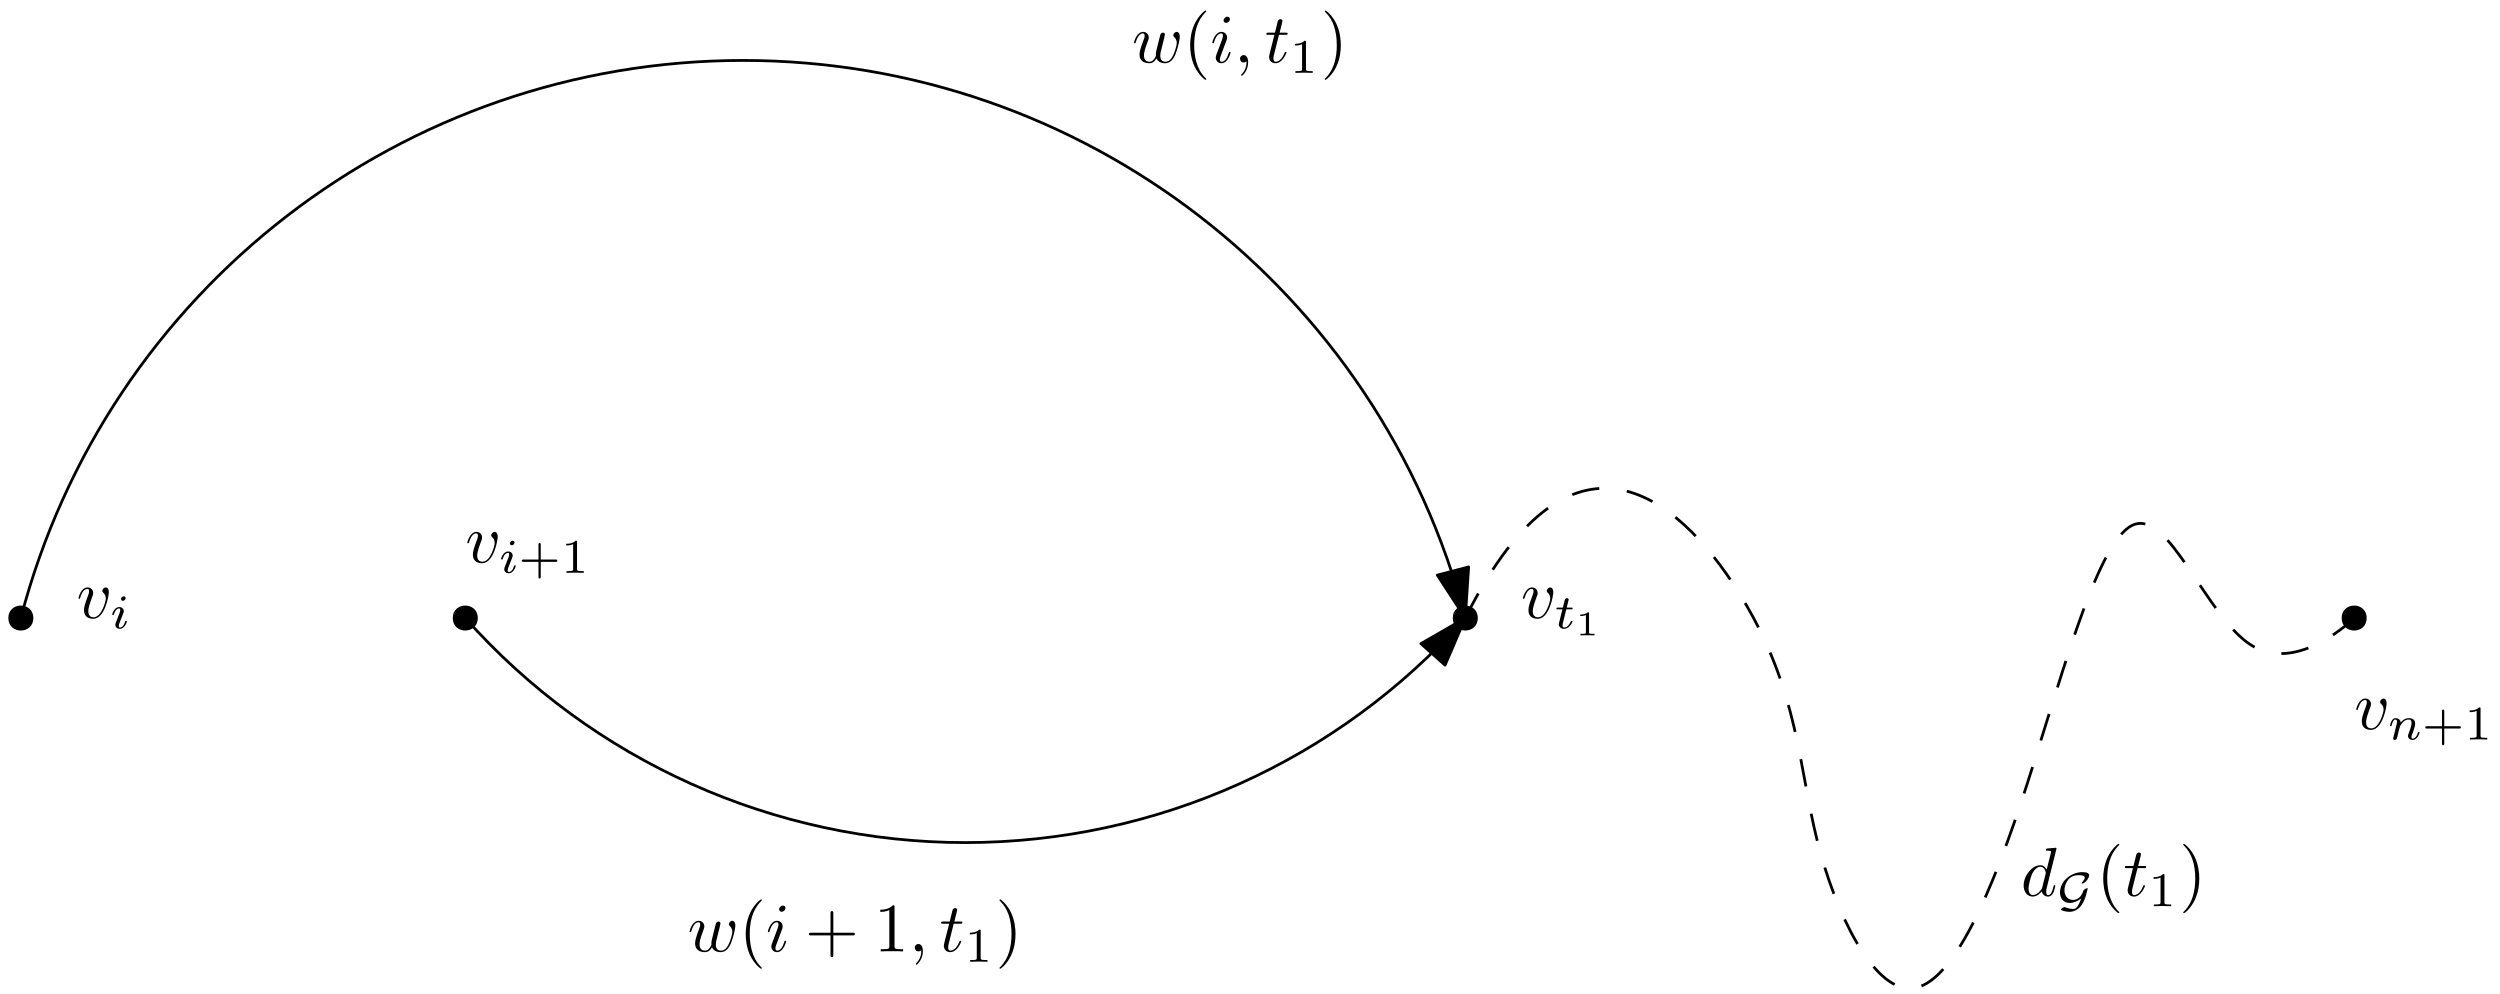
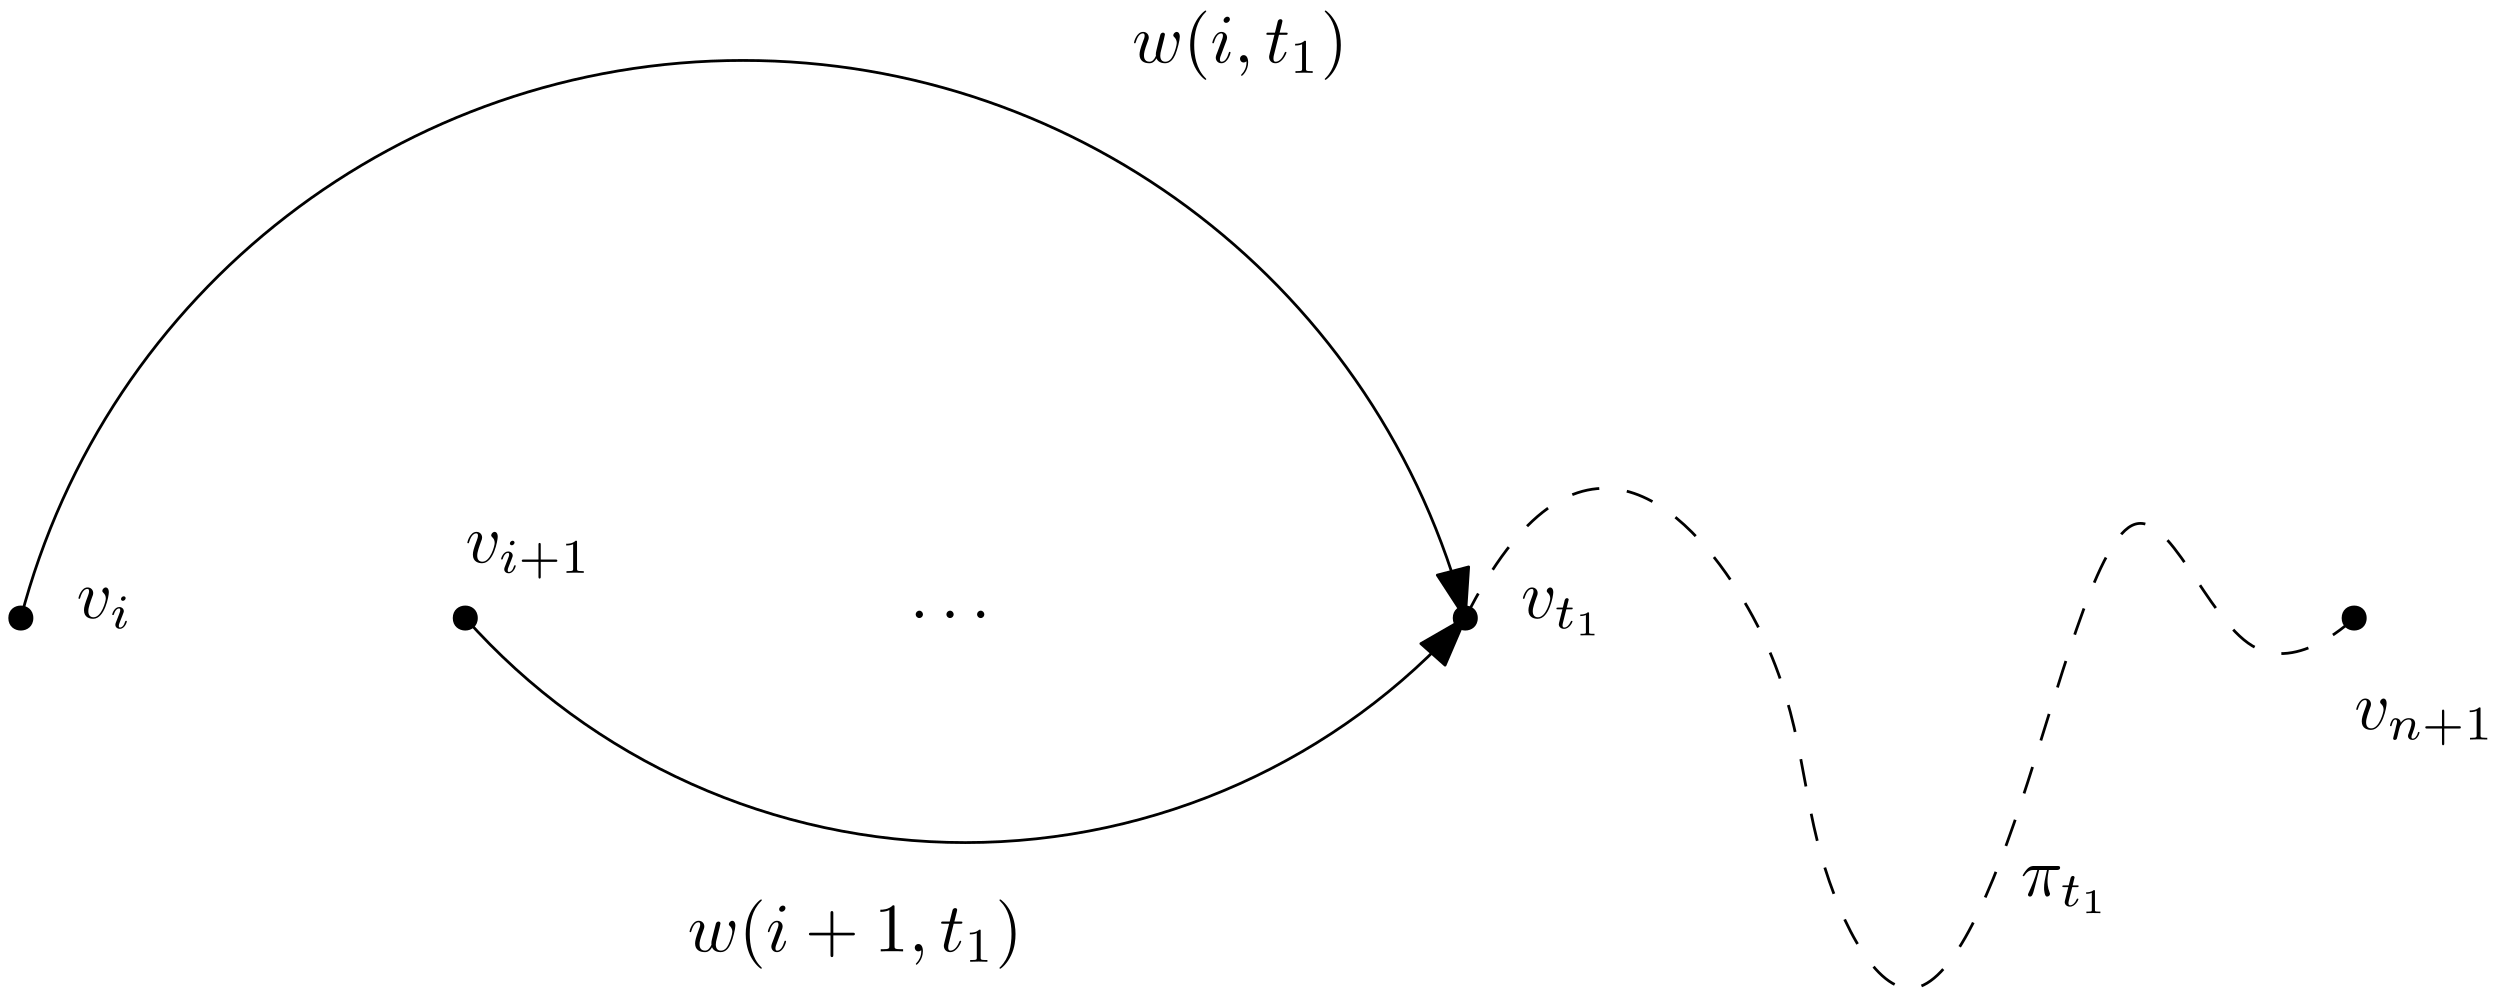
<svg xmlns="http://www.w3.org/2000/svg" xmlns:xlink="http://www.w3.org/1999/xlink" width="360pt" height="143pt" viewBox="0 0 360 143" version="1.1">
  <defs>
    <g>
      <symbol overflow="visible" id="glyph0-0">
        <path style="stroke:none;" d="" />
      </symbol>
      <symbol overflow="visible" id="glyph0-1">
        <path style="stroke:none;" d="M 4.672 -3.703 C 4.672 -4.25 4.406 -4.406 4.234 -4.406 C 3.984 -4.406 3.734 -4.141 3.734 -3.922 C 3.734 -3.797 3.781 -3.734 3.891 -3.625 C 4.109 -3.422 4.234 -3.172 4.234 -2.812 C 4.234 -2.391 3.625 -0.109 2.469 -0.109 C 1.953 -0.109 1.719 -0.453 1.719 -0.984 C 1.719 -1.531 2 -2.266 2.297 -3.094 C 2.375 -3.266 2.422 -3.406 2.422 -3.594 C 2.422 -4.031 2.109 -4.406 1.609 -4.406 C 0.672 -4.406 0.297 -2.953 0.297 -2.875 C 0.297 -2.766 0.391 -2.766 0.406 -2.766 C 0.516 -2.766 0.516 -2.797 0.562 -2.953 C 0.859 -3.953 1.281 -4.188 1.578 -4.188 C 1.656 -4.188 1.828 -4.188 1.828 -3.875 C 1.828 -3.625 1.719 -3.344 1.656 -3.172 C 1.219 -2.016 1.094 -1.562 1.094 -1.125 C 1.094 -0.047 1.969 0.109 2.422 0.109 C 4.094 0.109 4.672 -3.188 4.672 -3.703 Z M 4.672 -3.703 " />
      </symbol>
      <symbol overflow="visible" id="glyph1-0">
        <path style="stroke:none;" d="" />
      </symbol>
      <symbol overflow="visible" id="glyph1-1">
        <path style="stroke:none;" d="M 2.266 -4.359 C 2.266 -4.469 2.172 -4.625 1.984 -4.625 C 1.797 -4.625 1.594 -4.438 1.594 -4.234 C 1.594 -4.125 1.672 -3.969 1.875 -3.969 C 2.062 -3.969 2.266 -4.172 2.266 -4.359 Z M 0.844 -0.812 C 0.812 -0.719 0.781 -0.641 0.781 -0.516 C 0.781 -0.188 1.047 0.062 1.438 0.062 C 2.125 0.062 2.438 -0.891 2.438 -1 C 2.438 -1.094 2.344 -1.094 2.328 -1.094 C 2.234 -1.094 2.219 -1.047 2.188 -0.969 C 2.031 -0.406 1.734 -0.125 1.453 -0.125 C 1.312 -0.125 1.281 -0.219 1.281 -0.375 C 1.281 -0.531 1.328 -0.656 1.391 -0.812 C 1.469 -1 1.547 -1.188 1.609 -1.375 C 1.672 -1.547 1.938 -2.172 1.953 -2.266 C 1.984 -2.328 2 -2.406 2 -2.484 C 2 -2.812 1.719 -3.078 1.344 -3.078 C 0.641 -3.078 0.328 -2.125 0.328 -2 C 0.328 -1.922 0.422 -1.922 0.453 -1.922 C 0.547 -1.922 0.547 -1.953 0.578 -2.031 C 0.75 -2.625 1.062 -2.875 1.312 -2.875 C 1.422 -2.875 1.484 -2.828 1.484 -2.641 C 1.484 -2.469 1.453 -2.375 1.281 -1.938 Z M 0.844 -0.812 " />
      </symbol>
      <symbol overflow="visible" id="glyph1-2">
        <path style="stroke:none;" d="M 1.719 -2.75 L 2.422 -2.75 C 2.562 -2.75 2.641 -2.75 2.641 -2.906 C 2.641 -3 2.562 -3 2.438 -3 L 1.781 -3 L 2.031 -4.031 C 2.047 -4.062 2.062 -4.109 2.062 -4.125 C 2.062 -4.266 1.953 -4.359 1.812 -4.359 C 1.641 -4.359 1.547 -4.234 1.484 -4.062 C 1.438 -3.875 1.531 -4.219 1.219 -3 L 0.516 -3 C 0.391 -3 0.297 -3 0.297 -2.844 C 0.297 -2.75 0.375 -2.75 0.5 -2.75 L 1.156 -2.75 L 0.75 -1.109 C 0.703 -0.938 0.641 -0.688 0.641 -0.594 C 0.641 -0.188 1 0.062 1.391 0.062 C 2.172 0.062 2.609 -0.906 2.609 -1 C 2.609 -1.094 2.516 -1.094 2.5 -1.094 C 2.406 -1.094 2.406 -1.078 2.344 -0.953 C 2.156 -0.516 1.797 -0.125 1.422 -0.125 C 1.266 -0.125 1.172 -0.219 1.172 -0.469 C 1.172 -0.531 1.203 -0.688 1.219 -0.75 Z M 1.719 -2.75 " />
      </symbol>
      <symbol overflow="visible" id="glyph1-3">
        <path style="stroke:none;" d="M 0.844 -0.438 C 0.828 -0.344 0.781 -0.172 0.781 -0.156 C 0.781 0 0.906 0.062 1.016 0.062 C 1.141 0.062 1.25 -0.016 1.297 -0.078 C 1.328 -0.141 1.375 -0.375 1.422 -0.516 C 1.453 -0.641 1.531 -0.969 1.562 -1.141 C 1.609 -1.297 1.656 -1.453 1.688 -1.609 C 1.766 -1.891 1.781 -1.953 1.984 -2.234 C 2.172 -2.516 2.5 -2.875 3.031 -2.875 C 3.422 -2.875 3.438 -2.516 3.438 -2.391 C 3.438 -1.969 3.141 -1.203 3.031 -0.906 C 2.953 -0.703 2.922 -0.641 2.922 -0.531 C 2.922 -0.156 3.219 0.062 3.578 0.062 C 4.281 0.062 4.578 -0.891 4.578 -1 C 4.578 -1.094 4.5 -1.094 4.469 -1.094 C 4.375 -1.094 4.375 -1.047 4.344 -0.969 C 4.188 -0.406 3.875 -0.125 3.609 -0.125 C 3.453 -0.125 3.422 -0.219 3.422 -0.375 C 3.422 -0.531 3.469 -0.625 3.594 -0.938 C 3.672 -1.156 3.953 -1.891 3.953 -2.281 C 3.953 -2.953 3.422 -3.078 3.047 -3.078 C 2.469 -3.078 2.078 -2.719 1.875 -2.438 C 1.828 -2.922 1.422 -3.078 1.125 -3.078 C 0.828 -3.078 0.672 -2.859 0.578 -2.703 C 0.422 -2.438 0.328 -2.047 0.328 -2 C 0.328 -1.922 0.422 -1.922 0.453 -1.922 C 0.547 -1.922 0.547 -1.938 0.594 -2.125 C 0.703 -2.531 0.844 -2.875 1.109 -2.875 C 1.297 -2.875 1.344 -2.719 1.344 -2.531 C 1.344 -2.406 1.281 -2.141 1.219 -1.953 C 1.172 -1.766 1.109 -1.484 1.078 -1.328 Z M 0.844 -0.438 " />
      </symbol>
      <symbol overflow="visible" id="glyph2-0">
        <path style="stroke:none;" d="" />
      </symbol>
      <symbol overflow="visible" id="glyph2-1">
        <path style="stroke:none;" d="M 4.672 -3.703 C 4.672 -4.25 4.406 -4.406 4.234 -4.406 C 3.984 -4.406 3.734 -4.141 3.734 -3.922 C 3.734 -3.797 3.781 -3.734 3.891 -3.625 C 4.109 -3.422 4.234 -3.172 4.234 -2.812 C 4.234 -2.391 3.625 -0.109 2.469 -0.109 C 1.953 -0.109 1.719 -0.453 1.719 -0.984 C 1.719 -1.531 2 -2.266 2.297 -3.094 C 2.375 -3.266 2.422 -3.406 2.422 -3.594 C 2.422 -4.031 2.109 -4.406 1.609 -4.406 C 0.672 -4.406 0.297 -2.953 0.297 -2.875 C 0.297 -2.766 0.391 -2.766 0.406 -2.766 C 0.516 -2.766 0.516 -2.797 0.562 -2.953 C 0.859 -3.953 1.281 -4.188 1.578 -4.188 C 1.656 -4.188 1.828 -4.188 1.828 -3.875 C 1.828 -3.625 1.719 -3.344 1.656 -3.172 C 1.219 -2.016 1.094 -1.562 1.094 -1.125 C 1.094 -0.047 1.969 0.109 2.422 0.109 C 4.094 0.109 4.672 -3.188 4.672 -3.703 Z M 4.672 -3.703 " />
      </symbol>
+       <symbol overflow="visible" id="glyph2-2">
+         <path style="stroke:none;" d="M 2.641 -3.719 L 3.766 -3.719 C 3.438 -2.25 3.344 -1.812 3.344 -1.141 C 3.344 -1 3.344 -0.734 3.422 -0.391 C 3.531 0.047 3.641 0.109 3.781 0.109 C 3.984 0.109 4.203 -0.062 4.203 -0.266 C 4.203 -0.328 4.203 -0.344 4.141 -0.484 C 3.844 -1.203 3.844 -1.859 3.844 -2.141 C 3.844 -2.656 3.922 -3.203 4.031 -3.719 L 5.156 -3.719 C 5.297 -3.719 5.656 -3.719 5.656 -4.062 C 5.656 -4.297 5.438 -4.297 5.25 -4.297 L 1.906 -4.297 C 1.688 -4.297 1.312 -4.297 0.875 -3.828 C 0.531 -3.438 0.266 -2.984 0.266 -2.938 C 0.266 -2.922 0.266 -2.828 0.391 -2.828 C 0.469 -2.828 0.484 -2.875 0.547 -2.953 C 1.031 -3.719 1.609 -3.719 1.812 -3.719 L 2.375 -3.719 C 2.062 -2.516 1.531 -1.312 1.109 -0.406 C 1.031 -0.25 1.031 -0.234 1.031 -0.156 C 1.031 0.031 1.188 0.109 1.312 0.109 C 1.609 0.109 1.688 -0.172 1.812 -0.531 C 1.953 -1 1.953 -1.016 2.078 -1.516 Z M 2.641 -3.719 " />
+       </symbol>
      <symbol overflow="visible" id="glyph3-0">
        <path style="stroke:none;" d="" />
      </symbol>
      <symbol overflow="visible" id="glyph3-1">
        <path style="stroke:none;" d="M 3.219 -1.578 L 5.359 -1.578 C 5.453 -1.578 5.609 -1.578 5.609 -1.734 C 5.609 -1.922 5.453 -1.922 5.359 -1.922 L 3.219 -1.922 L 3.219 -4.062 C 3.219 -4.141 3.219 -4.312 3.062 -4.312 C 2.891 -4.312 2.891 -4.156 2.891 -4.062 L 2.891 -1.922 L 0.75 -1.922 C 0.656 -1.922 0.484 -1.922 0.484 -1.75 C 0.484 -1.578 0.641 -1.578 0.75 -1.578 L 2.891 -1.578 L 2.891 0.562 C 2.891 0.656 2.891 0.828 3.047 0.828 C 3.219 0.828 3.219 0.656 3.219 0.562 Z M 3.219 -1.578 " />
      </symbol>
      <symbol overflow="visible" id="glyph3-2">
        <path style="stroke:none;" d="M 2.328 -4.438 C 2.328 -4.625 2.328 -4.625 2.125 -4.625 C 1.672 -4.188 1.047 -4.188 0.766 -4.188 L 0.766 -3.938 C 0.922 -3.938 1.391 -3.938 1.766 -4.125 L 1.766 -0.578 C 1.766 -0.344 1.766 -0.25 1.078 -0.25 L 0.812 -0.25 L 0.812 0 C 0.938 0 1.797 -0.031 2.047 -0.031 C 2.266 -0.031 3.141 0 3.297 0 L 3.297 -0.25 L 3.031 -0.25 C 2.328 -0.25 2.328 -0.344 2.328 -0.578 Z M 2.328 -4.438 " />
      </symbol>
      <symbol overflow="visible" id="glyph4-0">
        <path style="stroke:none;" d="" />
      </symbol>
      <symbol overflow="visible" id="glyph4-1">
        <path style="stroke:none;" d="M 1.984 -3.172 C 1.984 -3.312 1.969 -3.312 1.797 -3.312 C 1.453 -3 0.891 -3 0.797 -3 L 0.719 -3 L 0.719 -2.781 L 0.797 -2.781 C 0.906 -2.781 1.234 -2.797 1.531 -2.922 L 1.531 -0.422 C 1.531 -0.281 1.531 -0.219 1 -0.219 L 0.75 -0.219 L 0.75 0 C 1.016 -0.016 1.469 -0.016 1.75 -0.016 C 2.047 -0.016 2.484 -0.016 2.766 0 L 2.766 -0.219 L 2.516 -0.219 C 1.984 -0.219 1.984 -0.281 1.984 -0.422 Z M 1.984 -3.172 " />
      </symbol>
      <symbol overflow="visible" id="glyph5-0">
        <path style="stroke:none;" d="" />
      </symbol>
      <symbol overflow="visible" id="glyph5-1">
        <path style="stroke:none;" d="M 3.219 -1.578 L 5.359 -1.578 C 5.453 -1.578 5.609 -1.578 5.609 -1.734 C 5.609 -1.922 5.453 -1.922 5.359 -1.922 L 3.219 -1.922 L 3.219 -4.062 C 3.219 -4.141 3.219 -4.312 3.062 -4.312 C 2.891 -4.312 2.891 -4.156 2.891 -4.062 L 2.891 -1.922 L 0.75 -1.922 C 0.656 -1.922 0.484 -1.922 0.484 -1.75 C 0.484 -1.578 0.641 -1.578 0.75 -1.578 L 2.891 -1.578 L 2.891 0.562 C 2.891 0.656 2.891 0.828 3.047 0.828 C 3.219 0.828 3.219 0.656 3.219 0.562 Z M 3.219 -1.578 " />
      </symbol>
      <symbol overflow="visible" id="glyph5-2">
        <path style="stroke:none;" d="M 2.328 -4.438 C 2.328 -4.625 2.328 -4.625 2.125 -4.625 C 1.672 -4.188 1.047 -4.188 0.766 -4.188 L 0.766 -3.938 C 0.922 -3.938 1.391 -3.938 1.766 -4.125 L 1.766 -0.578 C 1.766 -0.344 1.766 -0.25 1.078 -0.25 L 0.812 -0.25 L 0.812 0 C 0.938 0 1.797 -0.031 2.047 -0.031 C 2.266 -0.031 3.141 0 3.297 0 L 3.297 -0.25 L 3.031 -0.25 C 2.328 -0.25 2.328 -0.344 2.328 -0.578 Z M 2.328 -4.438 " />
      </symbol>
      <symbol overflow="visible" id="glyph6-0">
        <path style="stroke:none;" d="" />
      </symbol>
      <symbol overflow="visible" id="glyph6-1">
        <path style="stroke:none;" d="M 4.609 -3.375 C 4.656 -3.594 4.75 -3.969 4.75 -4.031 C 4.75 -4.203 4.609 -4.297 4.469 -4.297 C 4.344 -4.297 4.172 -4.219 4.094 -4.016 C 4.062 -3.953 3.594 -2.047 3.531 -1.781 C 3.453 -1.484 3.438 -1.312 3.438 -1.125 C 3.438 -1.016 3.438 -1 3.453 -0.953 C 3.219 -0.422 2.922 -0.109 2.531 -0.109 C 1.734 -0.109 1.734 -0.844 1.734 -1.016 C 1.734 -1.328 1.781 -1.719 2.25 -2.953 C 2.359 -3.25 2.422 -3.391 2.422 -3.594 C 2.422 -4.031 2.094 -4.406 1.609 -4.406 C 0.656 -4.406 0.297 -2.953 0.297 -2.875 C 0.297 -2.766 0.391 -2.766 0.406 -2.766 C 0.516 -2.766 0.516 -2.797 0.562 -2.953 C 0.844 -3.875 1.219 -4.188 1.578 -4.188 C 1.672 -4.188 1.828 -4.172 1.828 -3.859 C 1.828 -3.609 1.719 -3.328 1.641 -3.156 C 1.203 -1.984 1.094 -1.531 1.094 -1.141 C 1.094 -0.234 1.75 0.109 2.5 0.109 C 2.672 0.109 3.141 0.109 3.531 -0.594 C 3.797 0.047 4.484 0.109 4.781 0.109 C 5.531 0.109 5.969 -0.516 6.234 -1.109 C 6.562 -1.891 6.891 -3.234 6.891 -3.703 C 6.891 -4.25 6.625 -4.406 6.453 -4.406 C 6.203 -4.406 5.953 -4.141 5.953 -3.922 C 5.953 -3.797 6.016 -3.734 6.094 -3.656 C 6.203 -3.547 6.453 -3.297 6.453 -2.812 C 6.453 -2.469 6.172 -1.5 5.906 -0.984 C 5.656 -0.453 5.297 -0.109 4.812 -0.109 C 4.344 -0.109 4.078 -0.406 4.078 -0.984 C 4.078 -1.25 4.141 -1.562 4.188 -1.703 Z M 4.609 -3.375 " />
      </symbol>
-       <symbol overflow="visible" id="glyph6-2">
-         <path style="stroke:none;" d="M 5.141 -6.812 C 5.141 -6.812 5.141 -6.922 5.016 -6.922 C 4.859 -6.922 3.922 -6.828 3.75 -6.812 C 3.672 -6.797 3.609 -6.75 3.609 -6.625 C 3.609 -6.5 3.703 -6.5 3.844 -6.5 C 4.328 -6.5 4.344 -6.438 4.344 -6.328 L 4.312 -6.125 L 3.719 -3.766 C 3.531 -4.141 3.25 -4.406 2.797 -4.406 C 1.641 -4.406 0.406 -2.938 0.406 -1.484 C 0.406 -0.547 0.953 0.109 1.719 0.109 C 1.922 0.109 2.422 0.062 3.016 -0.641 C 3.094 -0.219 3.453 0.109 3.922 0.109 C 4.281 0.109 4.5 -0.125 4.672 -0.438 C 4.828 -0.797 4.969 -1.406 4.969 -1.422 C 4.969 -1.531 4.875 -1.531 4.844 -1.531 C 4.75 -1.531 4.734 -1.484 4.703 -1.344 C 4.531 -0.703 4.359 -0.109 3.953 -0.109 C 3.672 -0.109 3.656 -0.375 3.656 -0.562 C 3.656 -0.812 3.672 -0.875 3.703 -1.047 Z M 3.078 -1.188 C 3.016 -1 3.016 -0.984 2.875 -0.812 C 2.438 -0.266 2.031 -0.109 1.75 -0.109 C 1.25 -0.109 1.109 -0.656 1.109 -1.047 C 1.109 -1.547 1.422 -2.766 1.656 -3.234 C 1.969 -3.812 2.406 -4.188 2.812 -4.188 C 3.453 -4.188 3.594 -3.375 3.594 -3.312 C 3.594 -3.25 3.578 -3.188 3.562 -3.141 Z M 3.078 -1.188 " />
-       </symbol>
      <symbol overflow="visible" id="glyph7-0">
        <path style="stroke:none;" d="" />
      </symbol>
      <symbol overflow="visible" id="glyph7-1">
        <path style="stroke:none;" d="M 3.297 2.391 C 3.297 2.359 3.297 2.344 3.125 2.172 C 1.891 0.922 1.562 -0.969 1.562 -2.5 C 1.562 -4.234 1.938 -5.969 3.172 -7.203 C 3.297 -7.328 3.297 -7.344 3.297 -7.375 C 3.297 -7.453 3.266 -7.484 3.203 -7.484 C 3.094 -7.484 2.203 -6.797 1.609 -5.531 C 1.109 -4.438 0.984 -3.328 0.984 -2.5 C 0.984 -1.719 1.094 -0.516 1.641 0.625 C 2.25 1.844 3.094 2.5 3.203 2.5 C 3.266 2.5 3.297 2.469 3.297 2.391 Z M 3.297 2.391 " />
      </symbol>
      <symbol overflow="visible" id="glyph8-0">
        <path style="stroke:none;" d="" />
      </symbol>
      <symbol overflow="visible" id="glyph8-1">
        <path style="stroke:none;" d="M 2.828 -6.234 C 2.828 -6.438 2.688 -6.594 2.469 -6.594 C 2.188 -6.594 1.922 -6.328 1.922 -6.062 C 1.922 -5.875 2.062 -5.703 2.297 -5.703 C 2.531 -5.703 2.828 -5.938 2.828 -6.234 Z M 2.078 -2.484 C 2.188 -2.766 2.188 -2.797 2.297 -3.062 C 2.375 -3.266 2.422 -3.406 2.422 -3.594 C 2.422 -4.031 2.109 -4.406 1.609 -4.406 C 0.672 -4.406 0.297 -2.953 0.297 -2.875 C 0.297 -2.766 0.391 -2.766 0.406 -2.766 C 0.516 -2.766 0.516 -2.797 0.562 -2.953 C 0.844 -3.891 1.234 -4.188 1.578 -4.188 C 1.656 -4.188 1.828 -4.188 1.828 -3.875 C 1.828 -3.656 1.75 -3.453 1.719 -3.344 C 1.641 -3.094 1.188 -1.938 1.031 -1.5 C 0.922 -1.25 0.797 -0.922 0.797 -0.703 C 0.797 -0.234 1.141 0.109 1.609 0.109 C 2.547 0.109 2.922 -1.328 2.922 -1.422 C 2.922 -1.531 2.828 -1.531 2.797 -1.531 C 2.703 -1.531 2.703 -1.5 2.656 -1.344 C 2.469 -0.719 2.141 -0.109 1.641 -0.109 C 1.469 -0.109 1.391 -0.203 1.391 -0.438 C 1.391 -0.688 1.453 -0.828 1.688 -1.438 Z M 2.078 -2.484 " />
      </symbol>
      <symbol overflow="visible" id="glyph8-2">
        <path style="stroke:none;" d="M 2.031 -0.016 C 2.031 -0.672 1.781 -1.062 1.391 -1.062 C 1.062 -1.062 0.859 -0.812 0.859 -0.531 C 0.859 -0.266 1.062 0 1.391 0 C 1.5 0 1.641 -0.047 1.734 -0.125 C 1.766 -0.156 1.781 -0.156 1.781 -0.156 C 1.797 -0.156 1.797 -0.156 1.797 -0.016 C 1.797 0.734 1.453 1.328 1.125 1.656 C 1.016 1.766 1.016 1.781 1.016 1.812 C 1.016 1.891 1.062 1.922 1.109 1.922 C 1.219 1.922 2.031 1.156 2.031 -0.016 Z M 2.031 -0.016 " />
      </symbol>
      <symbol overflow="visible" id="glyph8-3">
        <path style="stroke:none;" d="M 2.047 -3.984 L 2.984 -3.984 C 3.188 -3.984 3.297 -3.984 3.297 -4.188 C 3.297 -4.297 3.188 -4.297 3.016 -4.297 L 2.141 -4.297 C 2.5 -5.719 2.547 -5.906 2.547 -5.969 C 2.547 -6.141 2.422 -6.234 2.25 -6.234 C 2.219 -6.234 1.938 -6.234 1.859 -5.875 L 1.469 -4.297 L 0.531 -4.297 C 0.328 -4.297 0.234 -4.297 0.234 -4.109 C 0.234 -3.984 0.312 -3.984 0.516 -3.984 L 1.391 -3.984 C 0.672 -1.156 0.625 -0.984 0.625 -0.812 C 0.625 -0.266 1 0.109 1.547 0.109 C 2.562 0.109 3.125 -1.344 3.125 -1.422 C 3.125 -1.531 3.047 -1.531 3.016 -1.531 C 2.922 -1.531 2.906 -1.5 2.859 -1.391 C 2.438 -0.344 1.906 -0.109 1.562 -0.109 C 1.359 -0.109 1.25 -0.234 1.25 -0.562 C 1.25 -0.812 1.281 -0.875 1.312 -1.047 Z M 2.047 -3.984 " />
      </symbol>
      <symbol overflow="visible" id="glyph9-0">
        <path style="stroke:none;" d="" />
      </symbol>
      <symbol overflow="visible" id="glyph9-1">
        <path style="stroke:none;" d="M 4.078 -2.297 L 6.859 -2.297 C 7 -2.297 7.188 -2.297 7.188 -2.5 C 7.188 -2.688 7 -2.688 6.859 -2.688 L 4.078 -2.688 L 4.078 -5.484 C 4.078 -5.625 4.078 -5.812 3.875 -5.812 C 3.672 -5.812 3.672 -5.625 3.672 -5.484 L 3.672 -2.688 L 0.891 -2.688 C 0.75 -2.688 0.562 -2.688 0.562 -2.5 C 0.562 -2.297 0.75 -2.297 0.891 -2.297 L 3.672 -2.297 L 3.672 0.5 C 3.672 0.641 3.672 0.828 3.875 0.828 C 4.078 0.828 4.078 0.641 4.078 0.5 Z M 4.078 -2.297 " />
      </symbol>
      <symbol overflow="visible" id="glyph9-2">
        <path style="stroke:none;" d="M 2.938 -6.375 C 2.938 -6.625 2.938 -6.641 2.703 -6.641 C 2.078 -6 1.203 -6 0.891 -6 L 0.891 -5.688 C 1.094 -5.688 1.672 -5.688 2.188 -5.953 L 2.188 -0.781 C 2.188 -0.422 2.156 -0.312 1.266 -0.312 L 0.953 -0.312 L 0.953 0 C 1.297 -0.031 2.156 -0.031 2.562 -0.031 C 2.953 -0.031 3.828 -0.031 4.172 0 L 4.172 -0.312 L 3.859 -0.312 C 2.953 -0.312 2.938 -0.422 2.938 -0.781 Z M 2.938 -6.375 " />
      </symbol>
      <symbol overflow="visible" id="glyph10-0">
        <path style="stroke:none;" d="" />
      </symbol>
      <symbol overflow="visible" id="glyph10-1">
        <path style="stroke:none;" d="M 2.031 -0.016 C 2.031 -0.672 1.781 -1.062 1.391 -1.062 C 1.062 -1.062 0.859 -0.812 0.859 -0.531 C 0.859 -0.266 1.062 0 1.391 0 C 1.5 0 1.641 -0.047 1.734 -0.125 C 1.766 -0.156 1.781 -0.156 1.781 -0.156 C 1.797 -0.156 1.797 -0.156 1.797 -0.016 C 1.797 0.734 1.453 1.328 1.125 1.656 C 1.016 1.766 1.016 1.781 1.016 1.812 C 1.016 1.891 1.062 1.922 1.109 1.922 C 1.219 1.922 2.031 1.156 2.031 -0.016 Z M 2.031 -0.016 " />
      </symbol>
      <symbol overflow="visible" id="glyph10-2">
        <path style="stroke:none;" d="M 2.047 -3.984 L 2.984 -3.984 C 3.188 -3.984 3.297 -3.984 3.297 -4.188 C 3.297 -4.297 3.188 -4.297 3.016 -4.297 L 2.141 -4.297 C 2.5 -5.719 2.547 -5.906 2.547 -5.969 C 2.547 -6.141 2.422 -6.234 2.25 -6.234 C 2.219 -6.234 1.938 -6.234 1.859 -5.875 L 1.469 -4.297 L 0.531 -4.297 C 0.328 -4.297 0.234 -4.297 0.234 -4.109 C 0.234 -3.984 0.312 -3.984 0.516 -3.984 L 1.391 -3.984 C 0.672 -1.156 0.625 -0.984 0.625 -0.812 C 0.625 -0.266 1 0.109 1.547 0.109 C 2.562 0.109 3.125 -1.344 3.125 -1.422 C 3.125 -1.531 3.047 -1.531 3.016 -1.531 C 2.922 -1.531 2.906 -1.5 2.859 -1.391 C 2.438 -0.344 1.906 -0.109 1.562 -0.109 C 1.359 -0.109 1.25 -0.234 1.25 -0.562 C 1.25 -0.812 1.281 -0.875 1.312 -1.047 Z M 2.047 -3.984 " />
      </symbol>
      <symbol overflow="visible" id="glyph11-0">
        <path style="stroke:none;" d="" />
      </symbol>
      <symbol overflow="visible" id="glyph11-1">
        <path style="stroke:none;" d="M 2.328 -4.438 C 2.328 -4.625 2.328 -4.625 2.125 -4.625 C 1.672 -4.188 1.047 -4.188 0.766 -4.188 L 0.766 -3.938 C 0.922 -3.938 1.391 -3.938 1.766 -4.125 L 1.766 -0.578 C 1.766 -0.344 1.766 -0.25 1.078 -0.25 L 0.812 -0.25 L 0.812 0 C 0.938 0 1.797 -0.031 2.047 -0.031 C 2.266 -0.031 3.141 0 3.297 0 L 3.297 -0.25 L 3.031 -0.25 C 2.328 -0.25 2.328 -0.344 2.328 -0.578 Z M 2.328 -4.438 " />
      </symbol>
      <symbol overflow="visible" id="glyph12-0">
        <path style="stroke:none;" d="" />
      </symbol>
      <symbol overflow="visible" id="glyph12-1">
        <path style="stroke:none;" d="M 2.875 -2.5 C 2.875 -3.266 2.766 -4.469 2.219 -5.609 C 1.625 -6.828 0.766 -7.484 0.672 -7.484 C 0.609 -7.484 0.562 -7.438 0.562 -7.375 C 0.562 -7.344 0.562 -7.328 0.75 -7.141 C 1.734 -6.156 2.297 -4.578 2.297 -2.5 C 2.297 -0.781 1.938 0.969 0.703 2.219 C 0.562 2.344 0.562 2.359 0.562 2.391 C 0.562 2.453 0.609 2.5 0.672 2.5 C 0.766 2.5 1.672 1.812 2.25 0.547 C 2.766 -0.547 2.875 -1.656 2.875 -2.5 Z M 2.875 -2.5 " />
      </symbol>
      <symbol overflow="visible" id="glyph13-0">
        <path style="stroke:none;" d="" />
      </symbol>
      <symbol overflow="visible" id="glyph13-1">
        <path style="stroke:none;" d="M 2.328 -4.438 C 2.328 -4.625 2.328 -4.625 2.125 -4.625 C 1.672 -4.188 1.047 -4.188 0.766 -4.188 L 0.766 -3.938 C 0.922 -3.938 1.391 -3.938 1.766 -4.125 L 1.766 -0.578 C 1.766 -0.344 1.766 -0.25 1.078 -0.25 L 0.812 -0.25 L 0.812 0 C 0.938 0 1.797 -0.031 2.047 -0.031 C 2.266 -0.031 3.141 0 3.297 0 L 3.297 -0.25 L 3.031 -0.25 C 2.328 -0.25 2.328 -0.344 2.328 -0.578 Z M 2.328 -4.438 " />
      </symbol>
      <symbol overflow="visible" id="glyph14-0">
        <path style="stroke:none;" d="" />
      </symbol>
      <symbol overflow="visible" id="glyph14-1">
        <path style="stroke:none;" d="M 2.875 -2.5 C 2.875 -3.266 2.766 -4.469 2.219 -5.609 C 1.625 -6.828 0.766 -7.484 0.672 -7.484 C 0.609 -7.484 0.562 -7.438 0.562 -7.375 C 0.562 -7.344 0.562 -7.328 0.75 -7.141 C 1.734 -6.156 2.297 -4.578 2.297 -2.5 C 2.297 -0.781 1.938 0.969 0.703 2.219 C 0.562 2.344 0.562 2.359 0.562 2.391 C 0.562 2.453 0.609 2.5 0.672 2.5 C 0.766 2.5 1.672 1.812 2.25 0.547 C 2.766 -0.547 2.875 -1.656 2.875 -2.5 Z M 2.875 -2.5 " />
      </symbol>
      <symbol overflow="visible" id="glyph15-0">
        <path style="stroke:none;" d="" />
      </symbol>
      <symbol overflow="visible" id="glyph15-1">
-         <path style="stroke:none;" d="M 3.5 -1.109 C 3.422 -0.875 3.266 -0.438 3.062 -0.109 C 2.75 0.375 2.594 0.391 2.328 0.391 C 2.25 0.391 1.766 0.391 1.219 0.156 C 1.156 0.125 1.156 0.125 1.125 0.125 C 0.938 0.125 0.578 0.375 0.578 0.5 C 0.578 0.562 1.156 0.812 1.828 0.812 C 2.5 0.812 3.266 0.438 3.75 -0.469 C 3.953 -0.828 4.062 -1.156 4.172 -1.469 C 4.281 -1.828 4.453 -2.5 4.453 -2.531 C 4.453 -2.578 4.406 -2.594 4.375 -2.594 C 4.234 -2.594 3.875 -2.422 3.812 -2.219 C 3.547 -1.359 2.984 -0.906 2.344 -0.906 C 1.594 -0.906 1.094 -1.469 1.094 -2.297 C 1.094 -2.984 1.453 -3.641 1.734 -3.938 C 1.922 -4.109 2.297 -4.469 3.172 -4.469 C 3.328 -4.469 3.516 -4.453 3.734 -4.406 C 3.828 -4.375 4.016 -4.328 4.016 -4.094 C 4.016 -3.859 3.672 -3.484 3.641 -3.438 C 3.594 -3.391 3.562 -3.359 3.562 -3.312 C 3.562 -3.266 3.625 -3.266 3.656 -3.266 C 4.109 -3.266 4.656 -4.125 4.656 -4.406 C 4.656 -4.766 4.328 -4.906 3.672 -4.906 C 2.938 -4.906 2.125 -4.656 1.391 -4 C 0.734 -3.438 0.453 -2.578 0.453 -1.984 C 0.453 -1.188 0.906 -0.469 1.859 -0.469 C 2.438 -0.469 3.031 -0.75 3.5 -1.109 Z M 3.5 -1.109 " />
+         <path style="stroke:none;" d="M 1.719 -2.75 L 2.422 -2.75 C 2.562 -2.75 2.641 -2.75 2.641 -2.906 C 2.641 -3 2.562 -3 2.438 -3 L 1.781 -3 L 2.031 -4.031 C 2.047 -4.062 2.062 -4.109 2.062 -4.125 C 2.062 -4.266 1.953 -4.359 1.812 -4.359 C 1.641 -4.359 1.547 -4.234 1.484 -4.062 C 1.438 -3.875 1.531 -4.219 1.219 -3 L 0.516 -3 C 0.391 -3 0.297 -3 0.297 -2.844 C 0.297 -2.75 0.375 -2.75 0.5 -2.75 L 1.156 -2.75 L 0.75 -1.109 C 0.703 -0.938 0.641 -0.688 0.641 -0.594 C 0.641 -0.188 1 0.062 1.391 0.062 C 2.172 0.062 2.609 -0.906 2.609 -1 C 2.609 -1.094 2.516 -1.094 2.5 -1.094 C 2.406 -1.094 2.406 -1.078 2.344 -0.953 C 2.156 -0.516 1.797 -0.125 1.422 -0.125 C 1.266 -0.125 1.172 -0.219 1.172 -0.469 C 1.172 -0.531 1.203 -0.688 1.219 -0.75 Z M 1.719 -2.75 " />
      </symbol>
      <symbol overflow="visible" id="glyph16-0">
        <path style="stroke:none;" d="" />
      </symbol>
      <symbol overflow="visible" id="glyph16-1">
-         <path style="stroke:none;" d="M 3.297 2.391 C 3.297 2.359 3.297 2.344 3.125 2.172 C 1.891 0.922 1.562 -0.969 1.562 -2.5 C 1.562 -4.234 1.938 -5.969 3.172 -7.203 C 3.297 -7.328 3.297 -7.344 3.297 -7.375 C 3.297 -7.453 3.266 -7.484 3.203 -7.484 C 3.094 -7.484 2.203 -6.797 1.609 -5.531 C 1.109 -4.438 0.984 -3.328 0.984 -2.5 C 0.984 -1.719 1.094 -0.516 1.641 0.625 C 2.25 1.844 3.094 2.5 3.203 2.5 C 3.266 2.5 3.297 2.469 3.297 2.391 Z M 3.297 2.391 " />
+         <path style="stroke:none;" d="M 1.984 -3.172 C 1.984 -3.312 1.969 -3.312 1.797 -3.312 C 1.453 -3 0.891 -3 0.797 -3 L 0.719 -3 L 0.719 -2.781 L 0.797 -2.781 C 0.906 -2.781 1.234 -2.797 1.531 -2.922 L 1.531 -0.422 C 1.531 -0.281 1.531 -0.219 1 -0.219 L 0.75 -0.219 L 0.75 0 C 1.016 -0.016 1.469 -0.016 1.75 -0.016 C 2.047 -0.016 2.484 -0.016 2.766 0 L 2.766 -0.219 L 2.516 -0.219 C 1.984 -0.219 1.984 -0.281 1.984 -0.422 Z M 1.984 -3.172 " />
      </symbol>
      <symbol overflow="visible" id="glyph17-0">
        <path style="stroke:none;" d="" />
      </symbol>
      <symbol overflow="visible" id="glyph17-1">
-         <path style="stroke:none;" d="M 2.047 -3.984 L 2.984 -3.984 C 3.188 -3.984 3.297 -3.984 3.297 -4.188 C 3.297 -4.297 3.188 -4.297 3.016 -4.297 L 2.141 -4.297 C 2.5 -5.719 2.547 -5.906 2.547 -5.969 C 2.547 -6.141 2.422 -6.234 2.25 -6.234 C 2.219 -6.234 1.938 -6.234 1.859 -5.875 L 1.469 -4.297 L 0.531 -4.297 C 0.328 -4.297 0.234 -4.297 0.234 -4.109 C 0.234 -3.984 0.312 -3.984 0.516 -3.984 L 1.391 -3.984 C 0.672 -1.156 0.625 -0.984 0.625 -0.812 C 0.625 -0.266 1 0.109 1.547 0.109 C 2.562 0.109 3.125 -1.344 3.125 -1.422 C 3.125 -1.531 3.047 -1.531 3.016 -1.531 C 2.922 -1.531 2.906 -1.5 2.859 -1.391 C 2.438 -0.344 1.906 -0.109 1.562 -0.109 C 1.359 -0.109 1.25 -0.234 1.25 -0.562 C 1.25 -0.812 1.281 -0.875 1.312 -1.047 Z M 2.047 -3.984 " />
-       </symbol>
-       <symbol overflow="visible" id="glyph18-0">
-         <path style="stroke:none;" d="" />
-       </symbol>
-       <symbol overflow="visible" id="glyph18-1">
-         <path style="stroke:none;" d="M 2.328 -4.438 C 2.328 -4.625 2.328 -4.625 2.125 -4.625 C 1.672 -4.188 1.047 -4.188 0.766 -4.188 L 0.766 -3.938 C 0.922 -3.938 1.391 -3.938 1.766 -4.125 L 1.766 -0.578 C 1.766 -0.344 1.766 -0.25 1.078 -0.25 L 0.812 -0.25 L 0.812 0 C 0.938 0 1.797 -0.031 2.047 -0.031 C 2.266 -0.031 3.141 0 3.297 0 L 3.297 -0.25 L 3.031 -0.25 C 2.328 -0.25 2.328 -0.344 2.328 -0.578 Z M 2.328 -4.438 " />
-       </symbol>
-       <symbol overflow="visible" id="glyph19-0">
-         <path style="stroke:none;" d="" />
-       </symbol>
-       <symbol overflow="visible" id="glyph19-1">
-         <path style="stroke:none;" d="M 2.875 -2.5 C 2.875 -3.266 2.766 -4.469 2.219 -5.609 C 1.625 -6.828 0.766 -7.484 0.672 -7.484 C 0.609 -7.484 0.562 -7.438 0.562 -7.375 C 0.562 -7.344 0.562 -7.328 0.75 -7.141 C 1.734 -6.156 2.297 -4.578 2.297 -2.5 C 2.297 -0.781 1.938 0.969 0.703 2.219 C 0.562 2.344 0.562 2.359 0.562 2.391 C 0.562 2.453 0.609 2.5 0.672 2.5 C 0.766 2.5 1.672 1.812 2.25 0.547 C 2.766 -0.547 2.875 -1.656 2.875 -2.5 Z M 2.875 -2.5 " />
+         <path style="stroke:none;" d="M 1.906 -0.531 C 1.906 -0.812 1.672 -1.062 1.391 -1.062 C 1.094 -1.062 0.859 -0.812 0.859 -0.531 C 0.859 -0.234 1.094 0 1.391 0 C 1.672 0 1.906 -0.234 1.906 -0.531 Z M 1.906 -0.531 " />
      </symbol>
    </g>
  </defs>
  <g id="surface1">
    <path style=" stroke:none;fill-rule:evenodd;fill:rgb(0%,0%,0%);fill-opacity:1;" d="M 4.801 89 C 4.801 86.602 1.199 86.602 1.199 89 C 1.199 91.398 4.801 91.398 4.801 89 Z M 4.801 89 " />
    <path style=" stroke:none;fill-rule:evenodd;fill:rgb(0%,0%,0%);fill-opacity:1;" d="M 68.801 89 C 68.801 86.602 65.199 86.602 65.199 89 C 65.199 91.398 68.801 91.398 68.801 89 Z M 68.801 89 " />
    <path style=" stroke:none;fill-rule:evenodd;fill:rgb(0%,0%,0%);fill-opacity:1;" d="M 212.801 89 C 212.801 86.602 209.199 86.602 209.199 89 C 209.199 91.398 212.801 91.398 212.801 89 Z M 212.801 89 " />
    <path style=" stroke:none;fill-rule:evenodd;fill:rgb(0%,0%,0%);fill-opacity:1;" d="M 340.801 89 C 340.801 86.602 337.199 86.602 337.199 89 C 337.199 91.398 340.801 91.398 340.801 89 Z M 340.801 89 " />
    <g style="fill:rgb(0%,0%,0%);fill-opacity:1;">
      <use xlink:href="#glyph0-1" x="11" y="88.996" />
    </g>
    <g style="fill:rgb(0%,0%,0%);fill-opacity:1;">
      <use xlink:href="#glyph1-1" x="15.829" y="90.49" />
    </g>
    <g style="fill:rgb(0%,0%,0%);fill-opacity:1;">
      <use xlink:href="#glyph2-1" x="67" y="80.995" />
    </g>
    <g style="fill:rgb(0%,0%,0%);fill-opacity:1;">
      <use xlink:href="#glyph1-1" x="71.829" y="82.49" />
    </g>
    <g style="fill:rgb(0%,0%,0%);fill-opacity:1;">
      <use xlink:href="#glyph3-1" x="74.648" y="82.49" />
      <use xlink:href="#glyph3-2" x="80.764" y="82.49" />
    </g>
    <g style="fill:rgb(0%,0%,0%);fill-opacity:1;">
      <use xlink:href="#glyph2-1" x="219" y="88.999" />
    </g>
    <g style="fill:rgb(0%,0%,0%);fill-opacity:1;">
      <use xlink:href="#glyph1-2" x="223.829" y="90.494" />
    </g>
    <g style="fill:rgb(0%,0%,0%);fill-opacity:1;">
      <use xlink:href="#glyph4-1" x="226.839" y="91.49" />
    </g>
    <g style="fill:rgb(0%,0%,0%);fill-opacity:1;">
      <use xlink:href="#glyph2-1" x="339" y="104.995" />
    </g>
    <g style="fill:rgb(0%,0%,0%);fill-opacity:1;">
      <use xlink:href="#glyph1-3" x="343.829" y="106.49" />
    </g>
    <g style="fill:rgb(0%,0%,0%);fill-opacity:1;">
      <use xlink:href="#glyph5-1" x="348.754" y="106.49" />
      <use xlink:href="#glyph5-2" x="354.87" y="106.49" />
    </g>
    <path style="fill:none;stroke-width:0.4;stroke-linecap:butt;stroke-linejoin:round;stroke:rgb(0%,0%,0%);stroke-opacity:1;stroke-miterlimit:10;" d="M 128 640 C 140.371 687.301 183.105 720.297 232 720.297 C 280.895 720.297 323.629 687.301 336 640 " transform="matrix(1,0,0,-1,-125,729)" />
    <path style="fill-rule:evenodd;fill:rgb(0%,0%,0%);fill-opacity:1;stroke-width:0.4;stroke-linecap:butt;stroke-linejoin:round;stroke:rgb(0%,0%,0%);stroke-opacity:1;stroke-miterlimit:10;" d="M 336 640 L 336.484 647.363 L 331.973 646.184 Z M 336 640 " transform="matrix(1,0,0,-1,-125,729)" />
    <path style="fill:none;stroke-width:0.4;stroke-linecap:butt;stroke-linejoin:round;stroke:rgb(0%,0%,0%);stroke-opacity:1;stroke-dasharray:4;stroke-miterlimit:10;" d="M 336 640 C 352 672 368 656 376 642.668 C 384 629.332 384 618.668 386.668 608 C 389.332 597.332 394.668 586.668 400 586.668 C 405.332 586.668 410.668 597.332 416 613.332 C 421.332 629.332 426.668 650.668 432 653.332 C 437.332 656 442.668 640 449.332 636 C 456 632 464 640 464 640 " transform="matrix(1,0,0,-1,-125,729)" />
    <g style="fill:rgb(0%,0%,0%);fill-opacity:1;">
      <use xlink:href="#glyph6-1" x="99" y="136.999" />
    </g>
    <g style="fill:rgb(0%,0%,0%);fill-opacity:1;">
      <use xlink:href="#glyph7-1" x="106.401" y="136.999" />
    </g>
    <g style="fill:rgb(0%,0%,0%);fill-opacity:1;">
      <use xlink:href="#glyph8-1" x="110.275" y="136.999" />
    </g>
    <g style="fill:rgb(0%,0%,0%);fill-opacity:1;">
      <use xlink:href="#glyph9-1" x="115.921" y="136.999" />
      <use xlink:href="#glyph9-2" x="125.874" y="136.999" />
    </g>
    <g style="fill:rgb(0%,0%,0%);fill-opacity:1;">
      <use xlink:href="#glyph10-1" x="130.865" y="136.999" />
      <use xlink:href="#glyph10-2" x="135.288" y="136.999" />
    </g>
    <g style="fill:rgb(0%,0%,0%);fill-opacity:1;">
      <use xlink:href="#glyph11-1" x="138.89" y="138.494" />
    </g>
    <g style="fill:rgb(0%,0%,0%);fill-opacity:1;">
      <use xlink:href="#glyph12-1" x="143.36" y="136.999" />
    </g>
    <g style="fill:rgb(0%,0%,0%);fill-opacity:1;">
      <use xlink:href="#glyph6-1" x="163" y="8.999" />
    </g>
    <g style="fill:rgb(0%,0%,0%);fill-opacity:1;">
      <use xlink:href="#glyph7-1" x="170.401" y="8.999" />
    </g>
    <g style="fill:rgb(0%,0%,0%);fill-opacity:1;">
      <use xlink:href="#glyph8-1" x="174.275" y="8.999" />
      <use xlink:href="#glyph8-2" x="177.702" y="8.999" />
      <use xlink:href="#glyph8-3" x="182.126" y="8.999" />
    </g>
    <g style="fill:rgb(0%,0%,0%);fill-opacity:1;">
      <use xlink:href="#glyph13-1" x="185.733" y="10.494" />
    </g>
    <g style="fill:rgb(0%,0%,0%);fill-opacity:1;">
      <use xlink:href="#glyph14-1" x="190.202" y="8.999" />
    </g>
    <path style="fill:none;stroke-width:0.4;stroke-linecap:butt;stroke-linejoin:round;stroke:rgb(0%,0%,0%);stroke-opacity:1;stroke-miterlimit:10;" d="M 192 640 C 210.281 619.434 236.484 607.668 264 607.668 C 291.516 607.668 317.719 619.434 336 640 " transform="matrix(1,0,0,-1,-125,729)" />
    <path style="fill-rule:evenodd;fill:rgb(0%,0%,0%);fill-opacity:1;stroke-width:0.4;stroke-linecap:butt;stroke-linejoin:round;stroke:rgb(0%,0%,0%);stroke-opacity:1;stroke-miterlimit:10;" d="M 336 640 L 329.605 636.316 L 333.09 633.219 Z M 336 640 " transform="matrix(1,0,0,-1,-125,729)" />
    <g style="fill:rgb(0%,0%,0%);fill-opacity:1;">
-       <use xlink:href="#glyph6-2" x="291" y="128.999" />
-     </g>
-     <g style="fill:rgb(0%,0%,0%);fill-opacity:1;">
-       <use xlink:href="#glyph15-1" x="296.185" y="130.494" />
-     </g>
-     <g style="fill:rgb(0%,0%,0%);fill-opacity:1;">
-       <use xlink:href="#glyph16-1" x="301.879" y="128.999" />
-     </g>
-     <g style="fill:rgb(0%,0%,0%);fill-opacity:1;">
-       <use xlink:href="#glyph17-1" x="305.754" y="128.999" />
-     </g>
-     <g style="fill:rgb(0%,0%,0%);fill-opacity:1;">
-       <use xlink:href="#glyph18-1" x="309.351" y="130.494" />
-     </g>
-     <g style="fill:rgb(0%,0%,0%);fill-opacity:1;">
-       <use xlink:href="#glyph19-1" x="313.821" y="128.999" />
+       <use xlink:href="#glyph2-2" x="291" y="128.999" />
+     </g>
+     <g style="fill:rgb(0%,0%,0%);fill-opacity:1;">
+       <use xlink:href="#glyph15-1" x="296.679" y="130.494" />
+     </g>
+     <g style="fill:rgb(0%,0%,0%);fill-opacity:1;">
+       <use xlink:href="#glyph16-1" x="299.689" y="131.49" />
+     </g>
+     <g style="fill:rgb(0%,0%,0%);fill-opacity:1;">
+       <use xlink:href="#glyph17-1" x="131" y="89" />
+       <use xlink:href="#glyph17-1" x="135.423" y="89" />
+       <use xlink:href="#glyph17-1" x="139.837" y="89" />
    </g>
  </g>
</svg>
